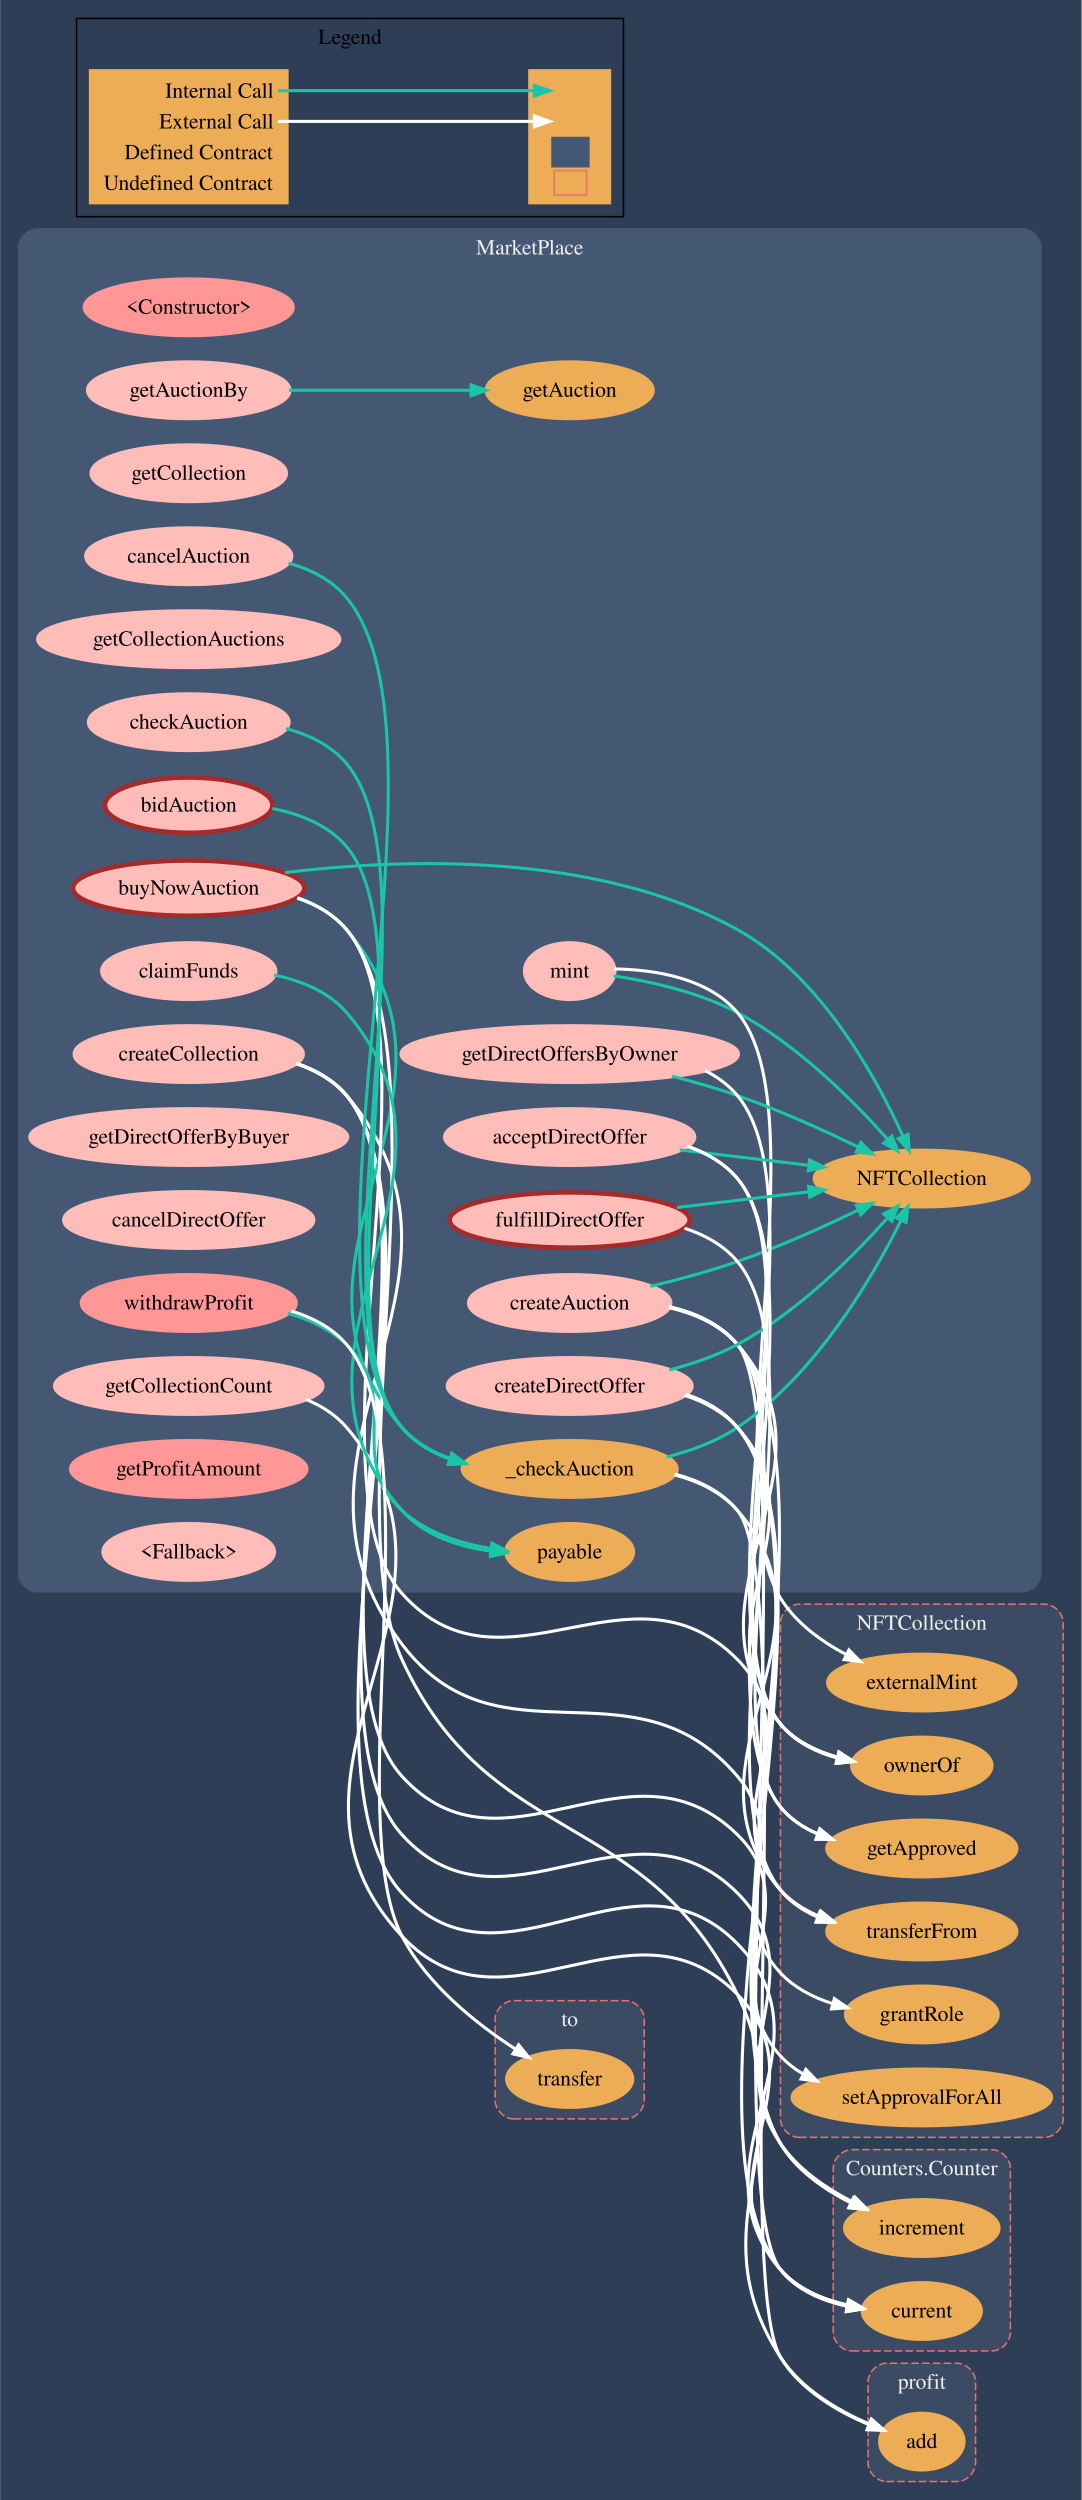
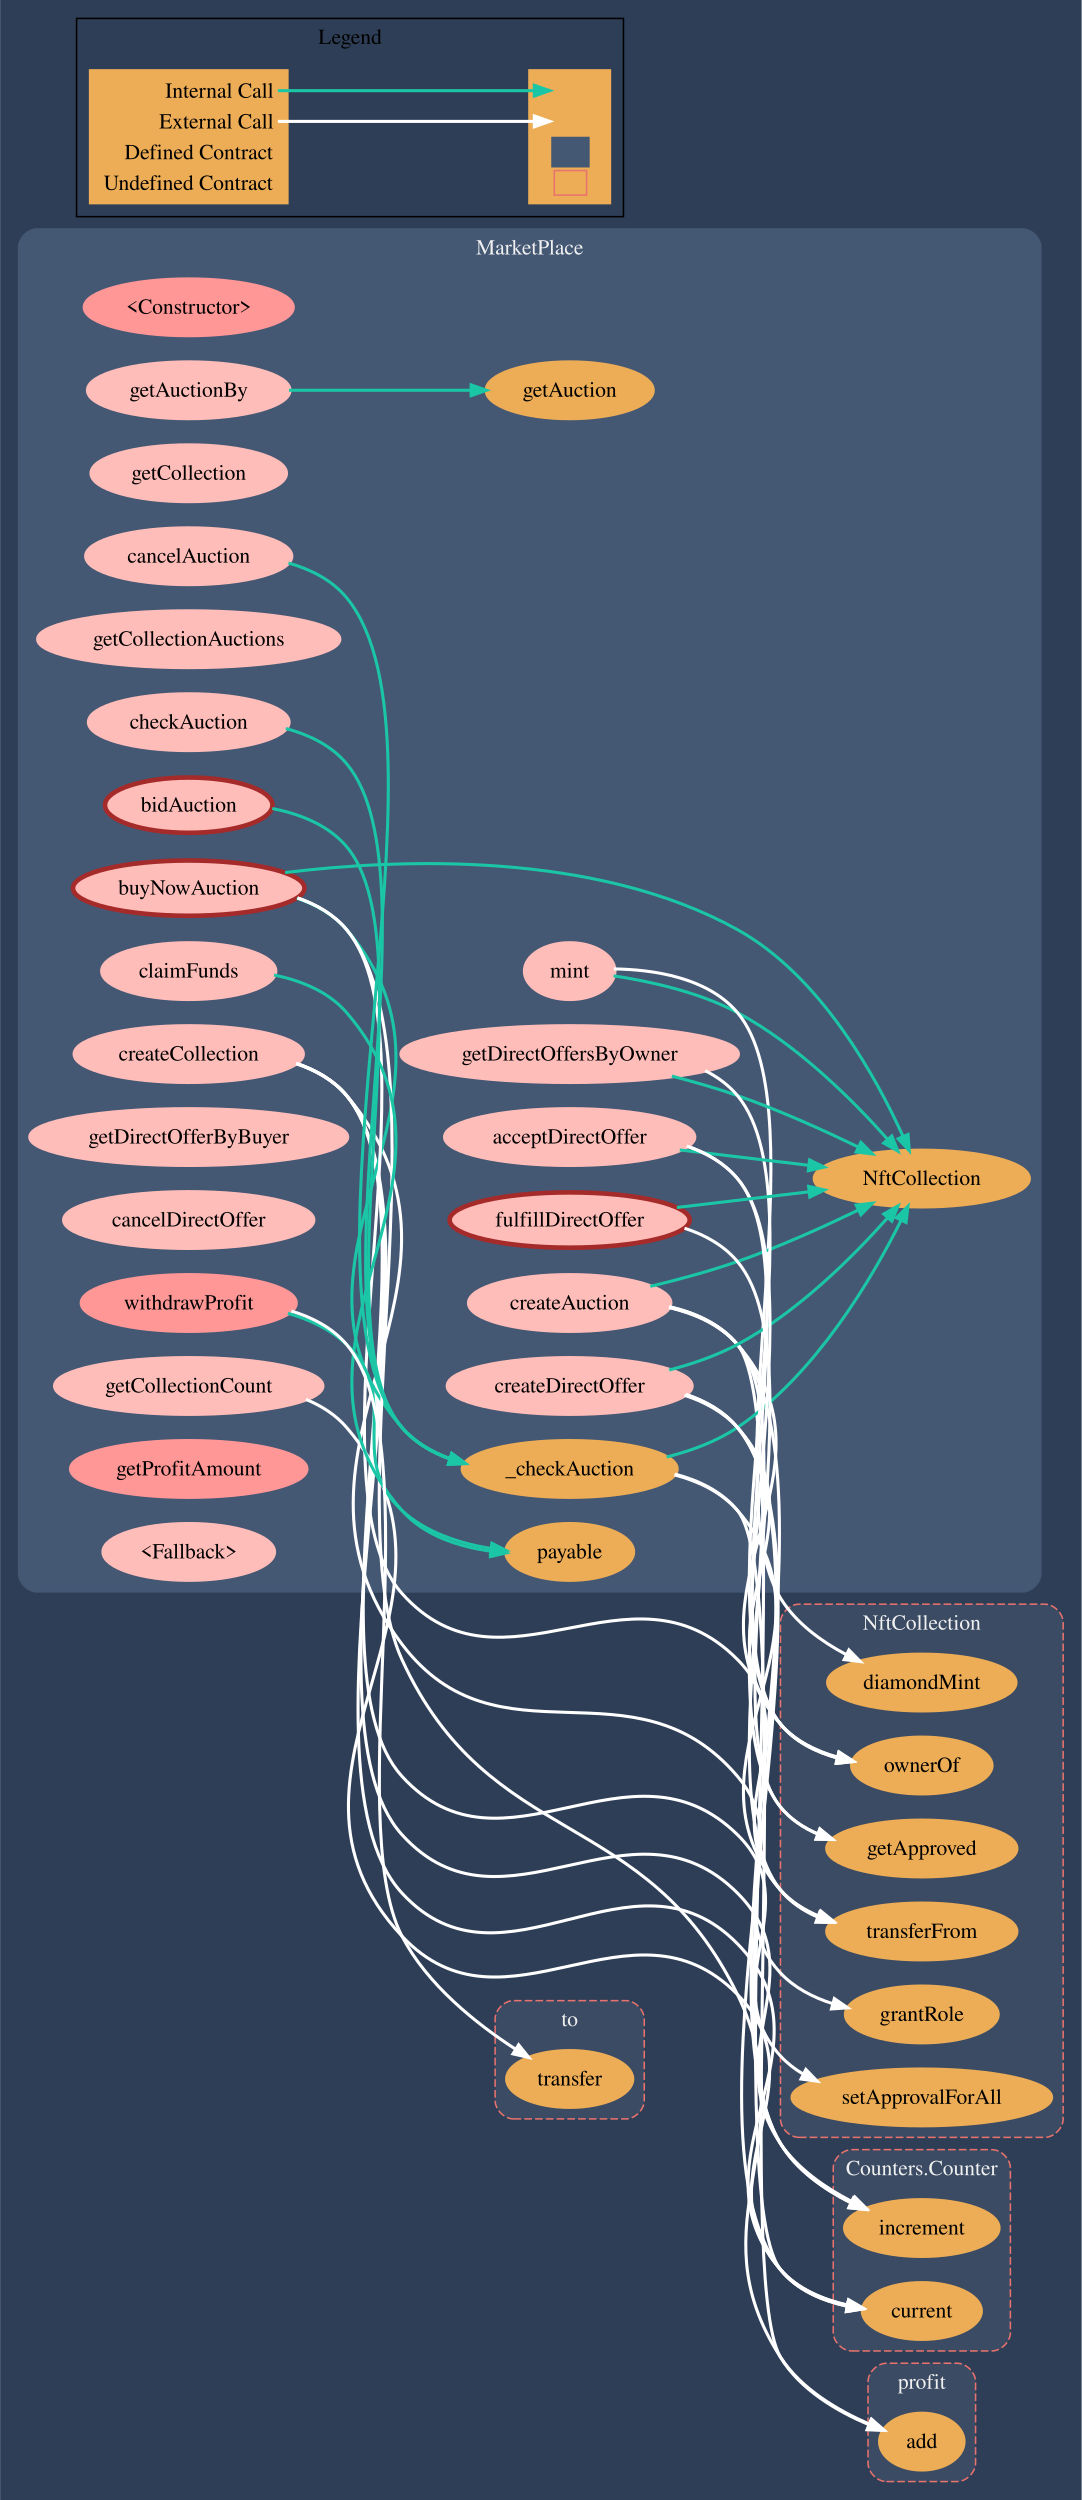
<svg xmlns="http://www.w3.org/2000/svg" width="704pt" height="1627pt" viewBox="0.00 0.00 703.82 1627.00">
  <g id="graph0" class="graph" transform="translate(4,1623) scale(1)" data-name="G">
    <polygon fill="#2e3e56" stroke="transparent" points="-4,4 -4,-1623 699.82,-1623 699.82,4 -4,4" style="" />
    <g id="clust1" class="cluster" data-name="clusterMarketPlace">
      <path fill="#445773" stroke="#445773" d="M20,-587C20,-587 661.33,-587 661.33,-587 667.33,-587 673.33,-593 673.33,-599 673.33,-599 673.33,-1462 673.33,-1462 673.33,-1468 667.33,-1474 661.33,-1474 661.33,-1474 20,-1474 20,-1474 14,-1474 8,-1468 8,-1462 8,-1462 8,-599 8,-599 8,-593 14,-587 20,-587" style="" />
      <text text-anchor="middle" x="340.67" y="-1457.4" font-family="Times,serif" font-size="14.00" fill="#f0f0f0" style="">MarketPlace</text>
    </g>
    <g id="clust2" class="cluster" data-name="clusterNFTCollection">
      <path fill="#3b4b63" stroke="#e8726d" stroke-dasharray="5,2" d="M515.83,-232C515.83,-232 675.82,-232 675.82,-232 681.82,-232 687.82,-238 687.82,-244 687.82,-244 687.82,-567 687.82,-567 687.82,-573 681.82,-579 675.82,-579 675.82,-579 515.83,-579 515.83,-579 509.83,-579 503.83,-573 503.83,-567 503.83,-567 503.83,-244 503.83,-244 503.83,-238 509.83,-232 515.83,-232" style="" />
-       <text text-anchor="middle" x="595.82" y="-562.4" font-family="Times,serif" font-size="14.00" fill="#f0f0f0" style="">NFTCollection</text>
+       <text text-anchor="middle" x="595.82" y="-562.4" font-family="Times,serif" font-size="14.00" fill="#f0f0f0" style="">NftCollection</text>
    </g>
    <g id="clust3" class="cluster" data-name="clusterCounters.Counter">
      <path fill="#3b4b63" stroke="#e8726d" stroke-dasharray="5,2" d="M550.18,-93C550.18,-93 641.47,-93 641.47,-93 647.47,-93 653.47,-99 653.47,-105 653.47,-105 653.47,-212 653.47,-212 653.47,-218 647.47,-224 641.47,-224 641.47,-224 550.18,-224 550.18,-224 544.18,-224 538.18,-218 538.18,-212 538.18,-212 538.18,-105 538.18,-105 538.18,-99 544.18,-93 550.18,-93" style="" />
      <text text-anchor="middle" x="595.82" y="-207.4" font-family="Times,serif" font-size="14.00" fill="#f0f0f0" style="">Counters.Counter</text>
    </g>
    <g id="clust4" class="cluster" data-name="clusterprofit">
      <path fill="#3b4b63" stroke="#e8726d" stroke-dasharray="5,2" d="M572.82,-8C572.82,-8 618.82,-8 618.82,-8 624.82,-8 630.82,-14 630.82,-20 630.82,-20 630.82,-73 630.82,-73 630.82,-79 624.82,-85 618.82,-85 618.82,-85 572.82,-85 572.82,-85 566.82,-85 560.82,-79 560.82,-73 560.82,-73 560.82,-20 560.82,-20 560.82,-14 566.82,-8 572.82,-8" style="" />
      <text text-anchor="middle" x="595.82" y="-68.4" font-family="Times,serif" font-size="14.00" fill="#f0f0f0" style="">profit</text>
    </g>
    <g id="clust5" class="cluster" data-name="clusterto">
      <path fill="#3b4b63" stroke="#e8726d" stroke-dasharray="5,2" d="M330.13,-244C330.13,-244 403.18,-244 403.18,-244 409.18,-244 415.18,-250 415.18,-256 415.18,-256 415.18,-309 415.18,-309 415.18,-315 409.18,-321 403.18,-321 403.18,-321 330.13,-321 330.13,-321 324.13,-321 318.13,-315 318.13,-309 318.13,-309 318.13,-256 318.13,-256 318.13,-250 324.13,-244 330.13,-244" style="" />
      <text text-anchor="middle" x="366.66" y="-304.4" font-family="Times,serif" font-size="14.00" fill="#f0f0f0" style="">to</text>
    </g>
    <g id="clust6" class="cluster" data-name="cluster_01">
      <polygon fill="#2e3e56" stroke="black" points="45.74,-1482 45.74,-1611 401.66,-1611 401.66,-1482 45.74,-1482" style="" />
      <text text-anchor="middle" x="223.7" y="-1594.4" font-family="Times,serif" font-size="14.00" style="">Legend</text>
    </g>
    <g id="node1" class="node" pointer-events="visible" data-name="MarketPlace.&lt;Constructor&gt;">
      <ellipse fill="#ff9797" stroke="#ff9797" stroke-width="3" cx="118.74" cy="-1423" rx="67.55" ry="18" style="" />
      <text text-anchor="middle" x="118.74" y="-1418.8" font-family="Times,serif" font-size="14.00" style="">&lt;Constructor&gt;</text>
    </g>
    <g id="node2" class="node" pointer-events="visible" data-name="MarketPlace.mint">
      <ellipse fill="#ffbdb9" stroke="#ffbdb9" stroke-width="3" cx="366.66" cy="-991" rx="28.99" ry="18" style="" />
      <text text-anchor="middle" x="366.66" y="-986.8" font-family="Times,serif" font-size="14.00" style="">mint</text>
    </g>
-     <g id="node25" class="node" pointer-events="visible" data-name="MarketPlace.NFTCollection">
+     <g id="node25" class="node" pointer-events="visible" data-name="MarketPlace.NftCollection">
      <ellipse fill="#edad56" stroke="#edad56" stroke-width="3" cx="595.82" cy="-856" rx="69.52" ry="18" style="" />
-       <text text-anchor="middle" x="595.82" y="-851.8" font-family="Times,serif" font-size="14.00" style="">NFTCollection</text>
-     </g>
-     <g id="edge1" class="edge" data-name="MarketPlace.mint-&gt;MarketPlace.NFTCollection">
+       <text text-anchor="middle" x="595.82" y="-851.8" font-family="Times,serif" font-size="14.00" style="">NftCollection</text>
+     </g>
+     <g id="edge1" class="edge" data-name="MarketPlace.mint-&gt;MarketPlace.NftCollection">
      <path fill="none" stroke="#1bc6a6" stroke-width="2" d="M395.22,-987.92C417.92,-984.51 450.39,-977.59 475.83,-964 515.13,-943 551.71,-906.16 573.66,-881.43" style="" />
      <polygon fill="#1bc6a6" stroke="#1bc6a6" stroke-width="2" points="576.33,-883.7 580.26,-873.86 571.06,-879.1 576.33,-883.7" style="" />
    </g>
-     <g id="node27" class="node" pointer-events="visible" data-name="NFTCollection.externalMint">
+     <g id="node27" class="node" pointer-events="visible" data-name="NftCollection.diamondMint">
      <ellipse fill="#edad56" stroke="#edad56" stroke-width="3" cx="595.82" cy="-528" rx="60.83" ry="18" style="" />
-       <text text-anchor="middle" x="595.82" y="-523.8" font-family="Times,serif" font-size="14.00" style="">externalMint</text>
-     </g>
-     <g id="edge2" class="edge" data-name="MarketPlace.mint-&gt;NFTCollection.externalMint">
+       <text text-anchor="middle" x="595.82" y="-523.8" font-family="Times,serif" font-size="14.00" style="">diamondMint</text>
+     </g>
+     <g id="edge2" class="edge" data-name="MarketPlace.mint-&gt;NftCollection.diamondMint">
      <path fill="none" stroke="white" stroke-width="2" d="M395.38,-992.43C420.47,-992.07 456.38,-987.1 475.83,-964 530.51,-899.06 459.44,-655.36 503.83,-583 513.77,-566.8 530.42,-554.74 546.79,-546.1" style="" />
      <polygon fill="white" stroke="white" stroke-width="2" points="548.39,-549.22 555.81,-541.65 545.29,-542.94 548.39,-549.22" style="" />
    </g>
    <g id="node3" class="node" pointer-events="visible" data-name="MarketPlace.createCollection">
      <ellipse fill="#ffbdb9" stroke="#ffbdb9" stroke-width="3" cx="118.74" cy="-937" rx="74.12" ry="18" style="" />
      <text text-anchor="middle" x="118.74" y="-932.8" font-family="Times,serif" font-size="14.00" style="">createCollection</text>
    </g>
-     <g id="node28" class="node" pointer-events="visible" data-name="NFTCollection.grantRole">
+     <g id="node28" class="node" pointer-events="visible" data-name="NftCollection.grantRole">
      <ellipse fill="#edad56" stroke="#edad56" stroke-width="3" cx="595.82" cy="-312" rx="49.23" ry="18" style="" />
      <text text-anchor="middle" x="595.82" y="-307.8" font-family="Times,serif" font-size="14.00" style="">grantRole</text>
    </g>
-     <g id="edge3" class="edge" data-name="MarketPlace.createCollection-&gt;NFTCollection.grantRole">
+     <g id="edge3" class="edge" data-name="MarketPlace.createCollection-&gt;NftCollection.grantRole">
      <path fill="none" stroke="white" stroke-width="2" d="M188.63,-930.72C201.16,-926.53 212.94,-920.01 221.48,-910 324.94,-788.64 161.22,-680.14 257.48,-553 320.44,-469.84 408.2,-546.4 475.83,-467 513.59,-422.67 464.19,-381.65 503.83,-339 512.86,-329.29 525.21,-323.01 537.89,-318.97" style="" />
      <polygon fill="white" stroke="white" stroke-width="2" points="538.89,-322.33 547.61,-316.3 537.04,-315.58 538.89,-322.33" style="" />
    </g>
-     <g id="node29" class="node" pointer-events="visible" data-name="NFTCollection.setApprovalForAll">
+     <g id="node29" class="node" pointer-events="visible" data-name="NftCollection.setApprovalForAll">
      <ellipse fill="#edad56" stroke="#edad56" stroke-width="3" cx="595.82" cy="-258" rx="83.98" ry="18" style="" />
      <text text-anchor="middle" x="595.82" y="-253.8" font-family="Times,serif" font-size="14.00" style="">setApprovalForAll</text>
    </g>
-     <g id="edge4" class="edge" data-name="MarketPlace.createCollection-&gt;NFTCollection.setApprovalForAll">
+     <g id="edge4" class="edge" data-name="MarketPlace.createCollection-&gt;NftCollection.setApprovalForAll">
      <path fill="none" stroke="white" stroke-width="2" d="M188.79,-930.85C201.3,-926.65 213.04,-920.1 221.48,-910 284.82,-834.22 190.9,-539.95 257.48,-467 323.88,-394.24 405.49,-497.96 475.83,-429 522.39,-383.35 460,-333.27 503.83,-285 508.12,-280.28 513.19,-276.36 518.72,-273.13" style="" />
      <polygon fill="white" stroke="white" stroke-width="2" points="520.37,-276.21 527.71,-268.57 517.21,-269.96 520.37,-276.21" style="" />
    </g>
    <g id="node33" class="node" pointer-events="visible" data-name="Counters.Counter.increment">
      <ellipse fill="#edad56" stroke="#edad56" stroke-width="3" cx="595.82" cy="-173" rx="49.79" ry="18" style="" />
      <text text-anchor="middle" x="595.82" y="-168.8" font-family="Times,serif" font-size="14.00" style="">increment</text>
    </g>
    <g id="edge5" class="edge" data-name="MarketPlace.createCollection-&gt;Counters.Counter.increment">
      <path fill="none" stroke="white" stroke-width="2" d="M188.84,-930.89C201.35,-926.69 213.07,-920.12 221.48,-910 289.96,-827.54 185.47,-508.4 257.48,-429 323.65,-356.03 406.26,-460.73 475.83,-391 527.75,-338.97 462.41,-288.72 503.83,-228 515.15,-211.4 533.3,-198.98 550.41,-190.17" style="" />
      <polygon fill="white" stroke="white" stroke-width="2" points="552.29,-193.16 559.77,-185.65 549.24,-186.85 552.29,-193.16" style="" />
    </g>
    <g id="node34" class="node" pointer-events="visible" data-name="Counters.Counter.current">
      <ellipse fill="#edad56" stroke="#edad56" stroke-width="3" cx="595.82" cy="-119" rx="38.26" ry="18" style="" />
      <text text-anchor="middle" x="595.82" y="-114.8" font-family="Times,serif" font-size="14.00" style="">current</text>
    </g>
    <g id="edge6" class="edge" data-name="MarketPlace.createCollection-&gt;Counters.Counter.current">
      <path fill="none" stroke="white" stroke-width="2" d="M188.88,-930.93C201.39,-926.72 213.1,-920.15 221.48,-910 295.1,-820.86 179.1,-475.98 257.48,-391 324.02,-318.85 407.08,-428.05 475.83,-358 542.4,-290.17 442.11,-218.27 503.83,-146 514.73,-133.24 531.36,-126.36 547.44,-122.7" style="" />
      <polygon fill="white" stroke="white" stroke-width="2" points="548.15,-126.12 557.32,-120.81 546.84,-119.25 548.15,-126.12" style="" />
    </g>
    <g id="node4" class="node" pointer-events="visible" data-name="MarketPlace.getCollection">
      <ellipse fill="#ffbdb9" stroke="#ffbdb9" stroke-width="3" cx="118.74" cy="-1315" rx="63.13" ry="18" style="" />
      <text text-anchor="middle" x="118.74" y="-1310.8" font-family="Times,serif" font-size="14.00" style="">getCollection</text>
    </g>
    <g id="node5" class="node" pointer-events="visible" data-name="MarketPlace.getCollectionCount">
      <ellipse fill="#ffbdb9" stroke="#ffbdb9" stroke-width="3" cx="118.74" cy="-721" rx="86.85" ry="18" style="" />
      <text text-anchor="middle" x="118.74" y="-716.8" font-family="Times,serif" font-size="14.00" style="">getCollectionCount</text>
    </g>
    <g id="edge7" class="edge" data-name="MarketPlace.getCollectionCount-&gt;Counters.Counter.current">
      <path fill="none" stroke="white" stroke-width="2" d="M195.02,-712.27C205.1,-708.12 214.39,-702.25 221.48,-694 317.92,-581.77 156.24,-470.93 257.48,-363 324.87,-291.16 406.78,-395.25 475.83,-325 532.28,-267.58 450.81,-206.6 503.83,-146 514.88,-133.37 531.55,-126.51 547.6,-122.84" style="" />
      <polygon fill="white" stroke="white" stroke-width="2" points="548.31,-126.27 557.47,-120.94 546.99,-119.39 548.31,-126.27" style="" />
    </g>
    <g id="node6" class="node" pointer-events="visible" data-name="MarketPlace.createAuction">
      <ellipse fill="#ffbdb9" stroke="#ffbdb9" stroke-width="3" cx="366.66" cy="-775" rx="65.38" ry="18" style="" />
      <text text-anchor="middle" x="366.66" y="-770.8" font-family="Times,serif" font-size="14.00" style="">createAuction</text>
    </g>
-     <g id="edge8" class="edge" data-name="MarketPlace.createAuction-&gt;MarketPlace.NFTCollection">
+     <g id="edge8" class="edge" data-name="MarketPlace.createAuction-&gt;MarketPlace.NftCollection">
      <path fill="none" stroke="#1bc6a6" stroke-width="2" d="M419.12,-785.83C437.25,-790.17 457.64,-795.66 475.83,-802 502.76,-811.38 531.92,-824.57 554.64,-835.56" style="" />
      <polygon fill="#1bc6a6" stroke="#1bc6a6" stroke-width="2" points="553.12,-838.71 563.64,-839.96 556.2,-832.43 553.12,-838.71" style="" />
    </g>
-     <g id="node30" class="node" pointer-events="visible" data-name="NFTCollection.ownerOf">
+     <g id="node30" class="node" pointer-events="visible" data-name="NftCollection.ownerOf">
      <ellipse fill="#edad56" stroke="#edad56" stroke-width="3" cx="595.82" cy="-474" rx="45.22" ry="18" style="" />
      <text text-anchor="middle" x="595.82" y="-469.8" font-family="Times,serif" font-size="14.00" style="">ownerOf</text>
    </g>
-     <g id="edge9" class="edge" data-name="MarketPlace.createAuction-&gt;NFTCollection.ownerOf">
+     <g id="edge9" class="edge" data-name="MarketPlace.createAuction-&gt;NftCollection.ownerOf">
      <path fill="none" stroke="white" stroke-width="2" d="M431.2,-772.06C447.94,-768.17 464.48,-760.96 475.83,-748 548.64,-664.91 432.86,-585.67 503.83,-501 513.12,-489.92 526.72,-483.27 540.59,-479.3" style="" />
      <polygon fill="white" stroke="white" stroke-width="2" points="541.79,-482.62 550.69,-476.87 540.14,-475.81 541.79,-482.62" style="" />
    </g>
-     <g id="node31" class="node" pointer-events="visible" data-name="NFTCollection.getApproved">
+     <g id="node31" class="node" pointer-events="visible" data-name="NftCollection.getApproved">
      <ellipse fill="#edad56" stroke="#edad56" stroke-width="3" cx="595.82" cy="-420" rx="61.41" ry="18" style="" />
      <text text-anchor="middle" x="595.82" y="-415.8" font-family="Times,serif" font-size="14.00" style="">getApproved</text>
    </g>
-     <g id="edge10" class="edge" data-name="MarketPlace.createAuction-&gt;NFTCollection.getApproved">
+     <g id="edge10" class="edge" data-name="MarketPlace.createAuction-&gt;NftCollection.getApproved">
      <path fill="none" stroke="white" stroke-width="2" d="M431.37,-772.21C448.12,-768.32 464.61,-761.07 475.83,-748 519.59,-697.03 461.2,-498.92 503.83,-447 510.26,-439.17 518.86,-433.54 528.2,-429.51" style="" />
      <polygon fill="white" stroke="white" stroke-width="2" points="529.57,-432.74 537.74,-425.99 527.15,-426.17 529.57,-432.74" style="" />
    </g>
    <g id="edge11" class="edge" data-name="MarketPlace.createAuction-&gt;Counters.Counter.increment">
      <path fill="none" stroke="white" stroke-width="2" d="M431.42,-772.55C448.27,-768.68 464.8,-761.36 475.83,-748 549.49,-658.75 444.29,-327.23 503.83,-228 514.17,-210.77 532.16,-198.25 549.44,-189.55" style="" />
      <polygon fill="white" stroke="white" stroke-width="2" points="551.34,-192.52 558.91,-185.1 548.37,-186.19 551.34,-192.52" style="" />
    </g>
    <g id="edge12" class="edge" data-name="MarketPlace.createAuction-&gt;Counters.Counter.current">
      <path fill="none" stroke="white" stroke-width="2" d="M431.48,-772.6C448.33,-768.73 464.85,-761.4 475.83,-748 518.27,-696.2 462.54,-198.72 503.83,-146 514.27,-132.68 530.97,-125.7 547.23,-122.12" style="" />
      <polygon fill="white" stroke="white" stroke-width="2" points="548.03,-125.53 557.24,-120.3 546.78,-118.64 548.03,-125.53" style="" />
    </g>
    <g id="node7" class="node" pointer-events="visible" data-name="MarketPlace.getCollectionAuctions">
      <ellipse fill="#ffbdb9" stroke="#ffbdb9" stroke-width="3" cx="118.74" cy="-1207" rx="97.87" ry="18" style="" />
      <text text-anchor="middle" x="118.74" y="-1202.8" font-family="Times,serif" font-size="14.00" style="">getCollectionAuctions</text>
    </g>
    <g id="node8" class="node" pointer-events="visible" data-name="MarketPlace.getAuction">
      <ellipse fill="#edad56" stroke="#edad56" stroke-width="3" cx="366.66" cy="-1369" rx="53.89" ry="18" style="" />
      <text text-anchor="middle" x="366.66" y="-1364.8" font-family="Times,serif" font-size="14.00" style="">getAuction</text>
    </g>
    <g id="node9" class="node" pointer-events="visible" data-name="MarketPlace.getAuctionBy">
      <ellipse fill="#ffbdb9" stroke="#ffbdb9" stroke-width="3" cx="118.74" cy="-1369" rx="65.43" ry="18" style="" />
      <text text-anchor="middle" x="118.74" y="-1364.8" font-family="Times,serif" font-size="14.00" style="">getAuctionBy</text>
    </g>
    <g id="edge13" class="edge" data-name="MarketPlace.getAuctionBy-&gt;MarketPlace.getAuction">
      <path fill="none" stroke="#1bc6a6" stroke-width="2" d="M184.03,-1369C220.43,-1369 265.78,-1369 302.06,-1369" style="" />
      <polygon fill="#1bc6a6" stroke="#1bc6a6" stroke-width="2" points="302.52,-1372.5 312.52,-1369 302.52,-1365.5 302.52,-1372.5" style="" />
    </g>
    <g id="node10" class="node" pointer-events="visible" data-name="MarketPlace.buyNowAuction">
      <ellipse fill="#ffbdb9" stroke="brown" stroke-width="3" cx="118.74" cy="-1045" rx="75.32" ry="18" style="" />
      <text text-anchor="middle" x="118.74" y="-1040.8" font-family="Times,serif" font-size="14.00" style="">buyNowAuction</text>
    </g>
    <g id="node14" class="node" pointer-events="visible" data-name="MarketPlace._checkAuction">
      <ellipse fill="#edad56" stroke="#edad56" stroke-width="3" cx="366.66" cy="-667" rx="69.48" ry="18" style="" />
      <text text-anchor="middle" x="366.66" y="-662.8" font-family="Times,serif" font-size="14.00" style="">_checkAuction</text>
    </g>
    <g id="edge14" class="edge" data-name="MarketPlace.buyNowAuction-&gt;MarketPlace._checkAuction">
      <path fill="none" stroke="#1bc6a6" stroke-width="2" d="M189.08,-1038.48C201.42,-1034.29 213.01,-1027.83 221.48,-1018 316.03,-908.22 162.12,-803.08 257.48,-694 265.77,-684.51 276.84,-678.11 288.74,-673.82" style="" />
      <polygon fill="#1bc6a6" stroke="#1bc6a6" stroke-width="2" points="289.91,-677.13 298.43,-670.83 287.84,-670.44 289.91,-677.13" style="" />
    </g>
-     <g id="edge15" class="edge" data-name="MarketPlace.buyNowAuction-&gt;MarketPlace.NFTCollection">
+     <g id="edge15" class="edge" data-name="MarketPlace.buyNowAuction-&gt;MarketPlace.NftCollection">
      <path fill="none" stroke="#1bc6a6" stroke-width="2" d="M181.44,-1055.14C256.13,-1064.23 383.39,-1069.28 475.83,-1018 530.18,-987.85 566.49,-921.25 583.57,-883.51" style="" />
      <polygon fill="#1bc6a6" stroke="#1bc6a6" stroke-width="2" points="586.87,-884.69 587.68,-874.12 580.46,-881.88 586.87,-884.69" style="" />
    </g>
-     <g id="node32" class="node" pointer-events="visible" data-name="NFTCollection.transferFrom">
+     <g id="node32" class="node" pointer-events="visible" data-name="NftCollection.transferFrom">
      <ellipse fill="#edad56" stroke="#edad56" stroke-width="3" cx="595.82" cy="-366" rx="61.41" ry="18" style="" />
      <text text-anchor="middle" x="595.82" y="-361.8" font-family="Times,serif" font-size="14.00" style="">transferFrom</text>
    </g>
-     <g id="edge16" class="edge" data-name="MarketPlace.buyNowAuction-&gt;NFTCollection.transferFrom">
+     <g id="edge16" class="edge" data-name="MarketPlace.buyNowAuction-&gt;NftCollection.transferFrom">
      <path fill="none" stroke="white" stroke-width="2" d="M189.55,-1038.57C201.77,-1034.36 213.21,-1027.88 221.48,-1018 283.34,-944.15 193.26,-657.8 257.48,-586 323.42,-512.28 406.24,-613.28 475.83,-543 523.55,-494.81 458.43,-443.38 503.83,-393 510.62,-385.47 519.39,-380 528.81,-376.04" style="" />
      <polygon fill="white" stroke="white" stroke-width="2" points="530.19,-379.26 538.39,-372.55 527.8,-372.68 530.19,-379.26" style="" />
    </g>
    <g id="node35" class="node" pointer-events="visible" data-name="profit.add">
      <ellipse fill="#edad56" stroke="#edad56" stroke-width="3" cx="595.82" cy="-34" rx="27" ry="18" style="" />
      <text text-anchor="middle" x="595.82" y="-29.8" font-family="Times,serif" font-size="14.00" style="">add</text>
    </g>
    <g id="edge17" class="edge" data-name="MarketPlace.buyNowAuction-&gt;profit.add">
      <path fill="none" stroke="white" stroke-width="2" d="M189.61,-1038.62C201.83,-1034.41 213.24,-1027.91 221.48,-1018 289.15,-936.59 213.26,-639.18 257.48,-543 314.76,-418.4 415.92,-448.35 475.83,-325 521.98,-229.99 446.6,-177.78 503.83,-89 517.24,-68.2 541.56,-54.1 561.68,-45.39" style="" />
      <polygon fill="white" stroke="white" stroke-width="2" points="563.21,-48.55 571.16,-41.54 560.58,-42.06 563.21,-48.55" style="" />
    </g>
    <g id="node11" class="node" pointer-events="visible" data-name="MarketPlace.cancelAuction">
      <ellipse fill="#ffbdb9" stroke="#ffbdb9" stroke-width="3" cx="118.74" cy="-1261" rx="66.61" ry="18" style="" />
      <text text-anchor="middle" x="118.74" y="-1256.8" font-family="Times,serif" font-size="14.00" style="">cancelAuction</text>
    </g>
    <g id="edge18" class="edge" data-name="MarketPlace.cancelAuction-&gt;MarketPlace._checkAuction">
      <path fill="none" stroke="#1bc6a6" stroke-width="2" d="M183.65,-1256.57C198.09,-1252.49 211.95,-1245.57 221.48,-1234 297.94,-1141.17 180.33,-786.26 257.48,-694 265.61,-684.27 276.66,-677.76 288.61,-673.45" style="" />
      <polygon fill="#1bc6a6" stroke="#1bc6a6" stroke-width="2" points="289.82,-676.73 298.34,-670.44 287.75,-670.05 289.82,-676.73" style="" />
    </g>
    <g id="node12" class="node" pointer-events="visible" data-name="MarketPlace.checkAuction">
      <ellipse fill="#ffbdb9" stroke="#ffbdb9" stroke-width="3" cx="118.74" cy="-1153" rx="64.83" ry="18" style="" />
      <text text-anchor="middle" x="118.74" y="-1148.8" font-family="Times,serif" font-size="14.00" style="">checkAuction</text>
    </g>
    <g id="edge19" class="edge" data-name="MarketPlace.checkAuction-&gt;MarketPlace._checkAuction">
      <path fill="none" stroke="#1bc6a6" stroke-width="2" d="M181.93,-1148.89C196.94,-1144.88 211.51,-1137.91 221.48,-1126 283.34,-1052.15 195.08,-767.39 257.48,-694 265.69,-684.34 276.78,-677.86 288.74,-673.56" style="" />
      <polygon fill="#1bc6a6" stroke="#1bc6a6" stroke-width="2" points="289.95,-676.85 298.48,-670.56 287.89,-670.16 289.95,-676.85" style="" />
    </g>
    <g id="node13" class="node" pointer-events="visible" data-name="MarketPlace.bidAuction">
      <ellipse fill="#ffbdb9" stroke="brown" stroke-width="3" cx="118.74" cy="-1099" rx="54.48" ry="18" style="" />
      <text text-anchor="middle" x="118.74" y="-1094.8" font-family="Times,serif" font-size="14.00" style="">bidAuction</text>
    </g>
    <g id="edge20" class="edge" data-name="MarketPlace.bidAuction-&gt;MarketPlace._checkAuction">
      <path fill="none" stroke="#1bc6a6" stroke-width="2" d="M173.08,-1096.83C191.01,-1093.32 209.49,-1086.15 221.48,-1072 276.04,-1007.64 202.44,-757.96 257.48,-694 265.75,-684.39 276.87,-677.93 288.83,-673.64" style="" />
      <polygon fill="#1bc6a6" stroke="#1bc6a6" stroke-width="2" points="290.05,-676.93 298.58,-670.64 287.99,-670.24 290.05,-676.93" style="" />
    </g>
-     <g id="edge21" class="edge" data-name="MarketPlace._checkAuction-&gt;MarketPlace.NFTCollection">
+     <g id="edge21" class="edge" data-name="MarketPlace._checkAuction-&gt;MarketPlace.NftCollection">
      <path fill="none" stroke="#1bc6a6" stroke-width="2" d="M429.69,-674.78C445.65,-678.78 462.17,-684.83 475.83,-694 527.04,-728.36 564.25,-792.47 582.39,-828.89" style="" />
      <polygon fill="#1bc6a6" stroke="#1bc6a6" stroke-width="2" points="579.27,-830.49 586.79,-837.95 585.57,-827.43 579.27,-830.49" style="" />
    </g>
-     <g id="edge23" class="edge" data-name="MarketPlace._checkAuction-&gt;NFTCollection.transferFrom">
+     <g id="edge23" class="edge" data-name="MarketPlace._checkAuction-&gt;NftCollection.transferFrom">
      <path fill="none" stroke="white" stroke-width="2" d="M434.87,-663.16C450.33,-659.08 465.31,-652.01 475.83,-640 548.64,-556.91 432.86,-477.67 503.83,-393 510.34,-385.23 518.98,-379.64 528.34,-375.62" style="" />
      <polygon fill="white" stroke="white" stroke-width="2" points="529.71,-378.85 537.89,-372.11 527.29,-372.28 529.71,-378.85" style="" />
    </g>
    <g id="edge22" class="edge" data-name="MarketPlace._checkAuction-&gt;profit.add">
      <path fill="none" stroke="white" stroke-width="2" d="M435.11,-663.67C450.66,-659.61 465.62,-652.41 475.83,-640 514.78,-592.66 472.37,-141.61 503.83,-89 516.59,-67.66 541.11,-53.56 561.48,-44.98" style="" />
      <polygon fill="white" stroke="white" stroke-width="2" points="562.76,-48.23 570.78,-41.31 560.2,-41.72 562.76,-48.23" style="" />
    </g>
    <g id="node15" class="node" pointer-events="visible" data-name="MarketPlace.createDirectOffer">
      <ellipse fill="#ffbdb9" stroke="#ffbdb9" stroke-width="3" cx="366.66" cy="-721" rx="79.23" ry="18" style="" />
      <text text-anchor="middle" x="366.66" y="-716.8" font-family="Times,serif" font-size="14.00" style="">createDirectOffer</text>
    </g>
-     <g id="edge24" class="edge" data-name="MarketPlace.createDirectOffer-&gt;MarketPlace.NFTCollection">
+     <g id="edge24" class="edge" data-name="MarketPlace.createDirectOffer-&gt;MarketPlace.NftCollection">
      <path fill="none" stroke="#1bc6a6" stroke-width="2" d="M431.38,-731.39C446.49,-735.33 462.17,-740.7 475.83,-748 515.13,-769 551.71,-805.84 573.66,-830.57" style="" />
      <polygon fill="#1bc6a6" stroke="#1bc6a6" stroke-width="2" points="571.06,-832.9 580.26,-838.14 576.33,-828.3 571.06,-832.9" style="" />
    </g>
-     <g id="edge25" class="edge" data-name="MarketPlace.createDirectOffer-&gt;NFTCollection.ownerOf">
+     <g id="edge25" class="edge" data-name="MarketPlace.createDirectOffer-&gt;NftCollection.ownerOf">
      <path fill="none" stroke="white" stroke-width="2" d="M441.32,-714.96C454.36,-710.72 466.68,-704.12 475.83,-694 533.96,-629.71 447.12,-566.55 503.83,-501 513.29,-490.07 526.95,-483.46 540.82,-479.49" style="" />
      <polygon fill="white" stroke="white" stroke-width="2" points="542,-482.81 550.9,-477.05 540.35,-476 542,-482.81" style="" />
    </g>
    <g id="edge26" class="edge" data-name="MarketPlace.createDirectOffer-&gt;Counters.Counter.increment">
      <path fill="none" stroke="white" stroke-width="2" d="M442.28,-715.46C455.16,-711.17 467.17,-704.42 475.83,-694 542.12,-614.19 450.18,-316.79 503.83,-228 514.22,-210.8 532.23,-198.29 549.49,-189.58" style="" />
      <polygon fill="white" stroke="white" stroke-width="2" points="551.39,-192.55 558.95,-185.13 548.41,-186.22 551.39,-192.55" style="" />
    </g>
    <g id="edge27" class="edge" data-name="MarketPlace.createDirectOffer-&gt;Counters.Counter.current">
      <path fill="none" stroke="white" stroke-width="2" d="M442.35,-715.52C455.23,-711.22 467.22,-704.46 475.83,-694 553.32,-599.85 428.43,-241.83 503.83,-146 514.3,-132.7 531.01,-125.73 547.27,-122.14" style="" />
      <polygon fill="white" stroke="white" stroke-width="2" points="548.06,-125.56 557.27,-120.33 546.81,-118.67 548.06,-125.56" style="" />
    </g>
    <g id="node16" class="node" pointer-events="visible" data-name="MarketPlace.getDirectOffersByOwner">
      <ellipse fill="#ffbdb9" stroke="#ffbdb9" stroke-width="3" cx="366.66" cy="-937" rx="109.35" ry="18" style="" />
      <text text-anchor="middle" x="366.66" y="-932.8" font-family="Times,serif" font-size="14.00" style="">getDirectOffersByOwner</text>
    </g>
-     <g id="edge28" class="edge" data-name="MarketPlace.getDirectOffersByOwner-&gt;MarketPlace.NFTCollection">
+     <g id="edge28" class="edge" data-name="MarketPlace.getDirectOffersByOwner-&gt;MarketPlace.NftCollection">
      <path fill="none" stroke="#1bc6a6" stroke-width="2" d="M433.14,-922.68C447.36,-919.02 462.21,-914.75 475.83,-910 502.76,-900.62 531.92,-887.43 554.64,-876.44" style="" />
      <polygon fill="#1bc6a6" stroke="#1bc6a6" stroke-width="2" points="556.2,-879.57 563.64,-872.04 553.12,-873.29 556.2,-879.57" style="" />
    </g>
-     <g id="edge29" class="edge" data-name="MarketPlace.getDirectOffersByOwner-&gt;NFTCollection.ownerOf">
+     <g id="edge29" class="edge" data-name="MarketPlace.getDirectOffersByOwner-&gt;NftCollection.ownerOf">
      <path fill="none" stroke="white" stroke-width="2" d="M454.81,-926.21C462.8,-922.18 470.05,-916.9 475.83,-910 534.33,-840.16 446.88,-572.1 503.83,-501 513.04,-489.51 526.91,-482.75 541.06,-478.82" style="" />
      <polygon fill="white" stroke="white" stroke-width="2" points="541.91,-482.21 550.85,-476.52 540.32,-475.4 541.91,-482.21" style="" />
    </g>
    <g id="node17" class="node" pointer-events="visible" data-name="MarketPlace.getDirectOfferByBuyer">
      <ellipse fill="#ffbdb9" stroke="#ffbdb9" stroke-width="3" cx="118.74" cy="-883" rx="102.98" ry="18" style="" />
      <text text-anchor="middle" x="118.74" y="-878.8" font-family="Times,serif" font-size="14.00" style="">getDirectOfferByBuyer</text>
    </g>
    <g id="node18" class="node" pointer-events="visible" data-name="MarketPlace.cancelDirectOffer">
      <ellipse fill="#ffbdb9" stroke="#ffbdb9" stroke-width="3" cx="118.74" cy="-829" rx="80.96" ry="18" style="" />
      <text text-anchor="middle" x="118.74" y="-824.8" font-family="Times,serif" font-size="14.00" style="">cancelDirectOffer</text>
    </g>
    <g id="node19" class="node" pointer-events="visible" data-name="MarketPlace.acceptDirectOffer">
      <ellipse fill="#ffbdb9" stroke="#ffbdb9" stroke-width="3" cx="366.66" cy="-883" rx="80.96" ry="18" style="" />
      <text text-anchor="middle" x="366.66" y="-878.8" font-family="Times,serif" font-size="14.00" style="">acceptDirectOffer</text>
    </g>
-     <g id="edge30" class="edge" data-name="MarketPlace.acceptDirectOffer-&gt;MarketPlace.NFTCollection">
+     <g id="edge30" class="edge" data-name="MarketPlace.acceptDirectOffer-&gt;MarketPlace.NftCollection">
      <path fill="none" stroke="#1bc6a6" stroke-width="2" d="M438.29,-874.61C464.97,-871.43 495.35,-867.82 522.21,-864.63" style="" />
      <polygon fill="#1bc6a6" stroke="#1bc6a6" stroke-width="2" points="522.8,-868.09 532.31,-863.43 521.97,-861.13 522.8,-868.09" style="" />
    </g>
-     <g id="edge31" class="edge" data-name="MarketPlace.acceptDirectOffer-&gt;NFTCollection.ownerOf">
+     <g id="edge31" class="edge" data-name="MarketPlace.acceptDirectOffer-&gt;NftCollection.ownerOf">
      <path fill="none" stroke="white" stroke-width="2" d="M442.95,-877.05C455.54,-872.76 467.27,-866.12 475.83,-856 526.96,-795.6 454.04,-562.51 503.83,-501 513.1,-489.55 526.98,-482.81 541.14,-478.88" style="" />
      <polygon fill="white" stroke="white" stroke-width="2" points="541.99,-482.27 550.92,-476.58 540.39,-475.46 541.99,-482.27" style="" />
    </g>
-     <g id="edge32" class="edge" data-name="MarketPlace.acceptDirectOffer-&gt;NFTCollection.getApproved">
+     <g id="edge32" class="edge" data-name="MarketPlace.acceptDirectOffer-&gt;NftCollection.getApproved">
      <path fill="none" stroke="white" stroke-width="2" d="M443.04,-877.12C455.61,-872.82 467.32,-866.16 475.83,-856 534.33,-786.16 446.88,-518.1 503.83,-447 510.17,-439.09 518.71,-433.42 528.03,-429.38" style="" />
      <polygon fill="white" stroke="white" stroke-width="2" points="529.4,-432.6 537.57,-425.85 526.97,-426.04 529.4,-432.6" style="" />
    </g>
    <g id="node20" class="node" pointer-events="visible" data-name="MarketPlace.fulfillDirectOffer">
      <ellipse fill="#ffbdb9" stroke="brown" stroke-width="3" cx="366.66" cy="-829" rx="78.13" ry="18" style="" />
      <text text-anchor="middle" x="366.66" y="-824.8" font-family="Times,serif" font-size="14.00" style="">fulfillDirectOffer</text>
    </g>
-     <g id="edge33" class="edge" data-name="MarketPlace.fulfillDirectOffer-&gt;MarketPlace.NFTCollection">
+     <g id="edge33" class="edge" data-name="MarketPlace.fulfillDirectOffer-&gt;MarketPlace.NftCollection">
      <path fill="none" stroke="#1bc6a6" stroke-width="2" d="M436.43,-837.17C463.65,-840.41 494.95,-844.13 522.5,-847.4" style="" />
      <polygon fill="#1bc6a6" stroke="#1bc6a6" stroke-width="2" points="522.13,-850.88 532.47,-848.59 522.95,-843.93 522.13,-850.88" style="" />
    </g>
-     <g id="edge34" class="edge" data-name="MarketPlace.fulfillDirectOffer-&gt;NFTCollection.transferFrom">
+     <g id="edge34" class="edge" data-name="MarketPlace.fulfillDirectOffer-&gt;NftCollection.transferFrom">
      <path fill="none" stroke="white" stroke-width="2" d="M441.38,-823.67C454.58,-819.4 466.94,-812.61 475.83,-802 534.33,-732.16 446.88,-464.1 503.83,-393 510.17,-385.09 518.71,-379.42 528.03,-375.38" style="" />
      <polygon fill="white" stroke="white" stroke-width="2" points="529.4,-378.6 537.57,-371.85 526.97,-372.04 529.4,-378.6" style="" />
    </g>
    <g id="node21" class="node" pointer-events="visible" data-name="MarketPlace.claimFunds">
      <ellipse fill="#ffbdb9" stroke="#ffbdb9" stroke-width="3" cx="118.74" cy="-991" rx="56.2" ry="18" style="" />
      <text text-anchor="middle" x="118.74" y="-986.8" font-family="Times,serif" font-size="14.00" style="">claimFunds</text>
    </g>
    <g id="node26" class="node" pointer-events="visible" data-name="MarketPlace.payable">
      <ellipse fill="#edad56" stroke="#edad56" stroke-width="3" cx="366.66" cy="-613" rx="41.13" ry="18" style="" />
      <text text-anchor="middle" x="366.66" y="-608.8" font-family="Times,serif" font-size="14.00" style="">payable</text>
    </g>
    <g id="edge35" class="edge" data-name="MarketPlace.claimFunds-&gt;MarketPlace.payable">
      <path fill="none" stroke="#1bc6a6" stroke-width="2" d="M174.28,-988.46C191.78,-984.85 209.67,-977.71 221.48,-964 316.03,-854.22 162.12,-749.08 257.48,-640 271.82,-623.59 294.47,-616.4 315.35,-613.48" style="" />
      <polygon fill="#1bc6a6" stroke="#1bc6a6" stroke-width="2" points="315.85,-616.95 325.41,-612.37 315.08,-609.99 315.85,-616.95" style="" />
    </g>
    <g id="node22" class="node" pointer-events="visible" data-name="MarketPlace.withdrawProfit">
      <ellipse fill="#ff9797" stroke="#ff9797" stroke-width="3" cx="118.74" cy="-775" rx="69.51" ry="18" style="" />
      <text text-anchor="middle" x="118.74" y="-770.8" font-family="Times,serif" font-size="14.00" style="">withdrawProfit</text>
    </g>
    <g id="edge36" class="edge" data-name="MarketPlace.withdrawProfit-&gt;MarketPlace.payable">
      <path fill="none" stroke="#1bc6a6" stroke-width="2" d="M183.3,-768.3C197.24,-764.24 210.96,-757.89 221.48,-748 258.35,-713.36 220.35,-674.37 257.48,-640 273.09,-625.55 295.25,-618.53 315.44,-615.22" style="" />
      <polygon fill="#1bc6a6" stroke="#1bc6a6" stroke-width="2" points="316.04,-618.67 325.47,-613.85 315.09,-611.74 316.04,-618.67" style="" />
    </g>
    <g id="node36" class="node" pointer-events="visible" data-name="to.transfer">
      <ellipse fill="#edad56" stroke="#edad56" stroke-width="3" cx="366.66" cy="-270" rx="40.55" ry="18" style="" />
      <text text-anchor="middle" x="366.66" y="-265.8" font-family="Times,serif" font-size="14.00" style="">transfer</text>
    </g>
    <g id="edge37" class="edge" data-name="MarketPlace.withdrawProfit-&gt;to.transfer">
      <path fill="none" stroke="white" stroke-width="2" d="M185.55,-769.77C199.23,-765.64 212.27,-758.88 221.48,-748 276.99,-682.41 218.03,-439.34 257.48,-363 273.96,-331.11 306.44,-305.53 331.53,-289.33" style="" />
      <polygon fill="white" stroke="white" stroke-width="2" points="333.44,-292.26 340.06,-283.99 329.73,-286.33 333.44,-292.26" style="" />
    </g>
    <g id="node23" class="node" pointer-events="visible" data-name="MarketPlace.getProfitAmount">
      <ellipse fill="#ff9797" stroke="#ff9797" stroke-width="3" cx="118.74" cy="-667" rx="76.47" ry="18" style="" />
      <text text-anchor="middle" x="118.74" y="-662.8" font-family="Times,serif" font-size="14.00" style="">getProfitAmount</text>
    </g>
    <g id="node24" class="node" pointer-events="visible" data-name="MarketPlace.&lt;Fallback&gt;">
      <ellipse fill="#ffbdb9" stroke="#ffbdb9" stroke-width="3" cx="118.74" cy="-613" rx="55.36" ry="18" style="" />
      <text text-anchor="middle" x="118.74" y="-608.8" font-family="Times,serif" font-size="14.00" style="">&lt;Fallback&gt;</text>
    </g>
    <g id="node37" class="node" pointer-events="visible" data-name="key">
      <polygon fill="#edad56" stroke="transparent" stroke-width="3" points="183.74,-1578 53.74,-1578 53.74,-1490 183.74,-1490 183.74,-1578" style="" />
      <text text-anchor="start" x="103.38" y="-1559.4" font-family="Times,serif" font-size="14.00" style="">Internal Call</text>
      <text text-anchor="start" x="99.49" y="-1539.4" font-family="Times,serif" font-size="14.00" style="">External Call</text>
      <text text-anchor="start" x="76.94" y="-1519.4" font-family="Times,serif" font-size="14.00" style="">Defined Contract</text>
      <text text-anchor="start" x="63.34" y="-1499.4" font-family="Times,serif" font-size="14.00" style="">Undefined Contract</text>
    </g>
    <g id="node38" class="node" pointer-events="visible" data-name="key2">
      <polygon fill="#edad56" stroke="transparent" stroke-width="3" points="393.66,-1578 339.66,-1578 339.66,-1490 393.66,-1490 393.66,-1578" style="" />
      <text text-anchor="start" x="356.66" y="-1559.4" font-family="Times,serif" font-size="14.00" style="">   </text>
      <text text-anchor="start" x="356.66" y="-1539.4" font-family="Times,serif" font-size="14.00" style="">   </text>
      <polygon fill="#445773" stroke="transparent" points="354.66,-1514 354.66,-1534 379.66,-1534 379.66,-1514 354.66,-1514" style="" />
      <text text-anchor="start" x="356.66" y="-1519.4" font-family="Times,serif" font-size="14.00" style="">   </text>
      <polygon fill="none" stroke="#e8726d" points="356.66,-1496 356.66,-1512 377.66,-1512 377.66,-1496 356.66,-1496" style="" />
    </g>
    <g id="edge38" class="edge" data-name="key-&gt;key2">
      <path fill="none" stroke="#1bc6a6" stroke-width="2" d="M176.74,-1564C251.84,-1564 273.14,-1564 343.41,-1564" style="" />
      <polygon fill="#1bc6a6" stroke="#1bc6a6" stroke-width="2" points="343.66,-1567.5 353.66,-1564 343.66,-1560.5 343.66,-1567.5" style="" />
    </g>
    <g id="edge39" class="edge" data-name="key-&gt;key2">
      <path fill="none" stroke="white" stroke-width="2" d="M176.74,-1544C251.84,-1544 273.14,-1544 343.41,-1544" style="" />
      <polygon fill="white" stroke="white" stroke-width="2" points="343.66,-1547.5 353.66,-1544 343.66,-1540.5 343.66,-1547.5" style="" />
    </g>
  </g>
</svg>
